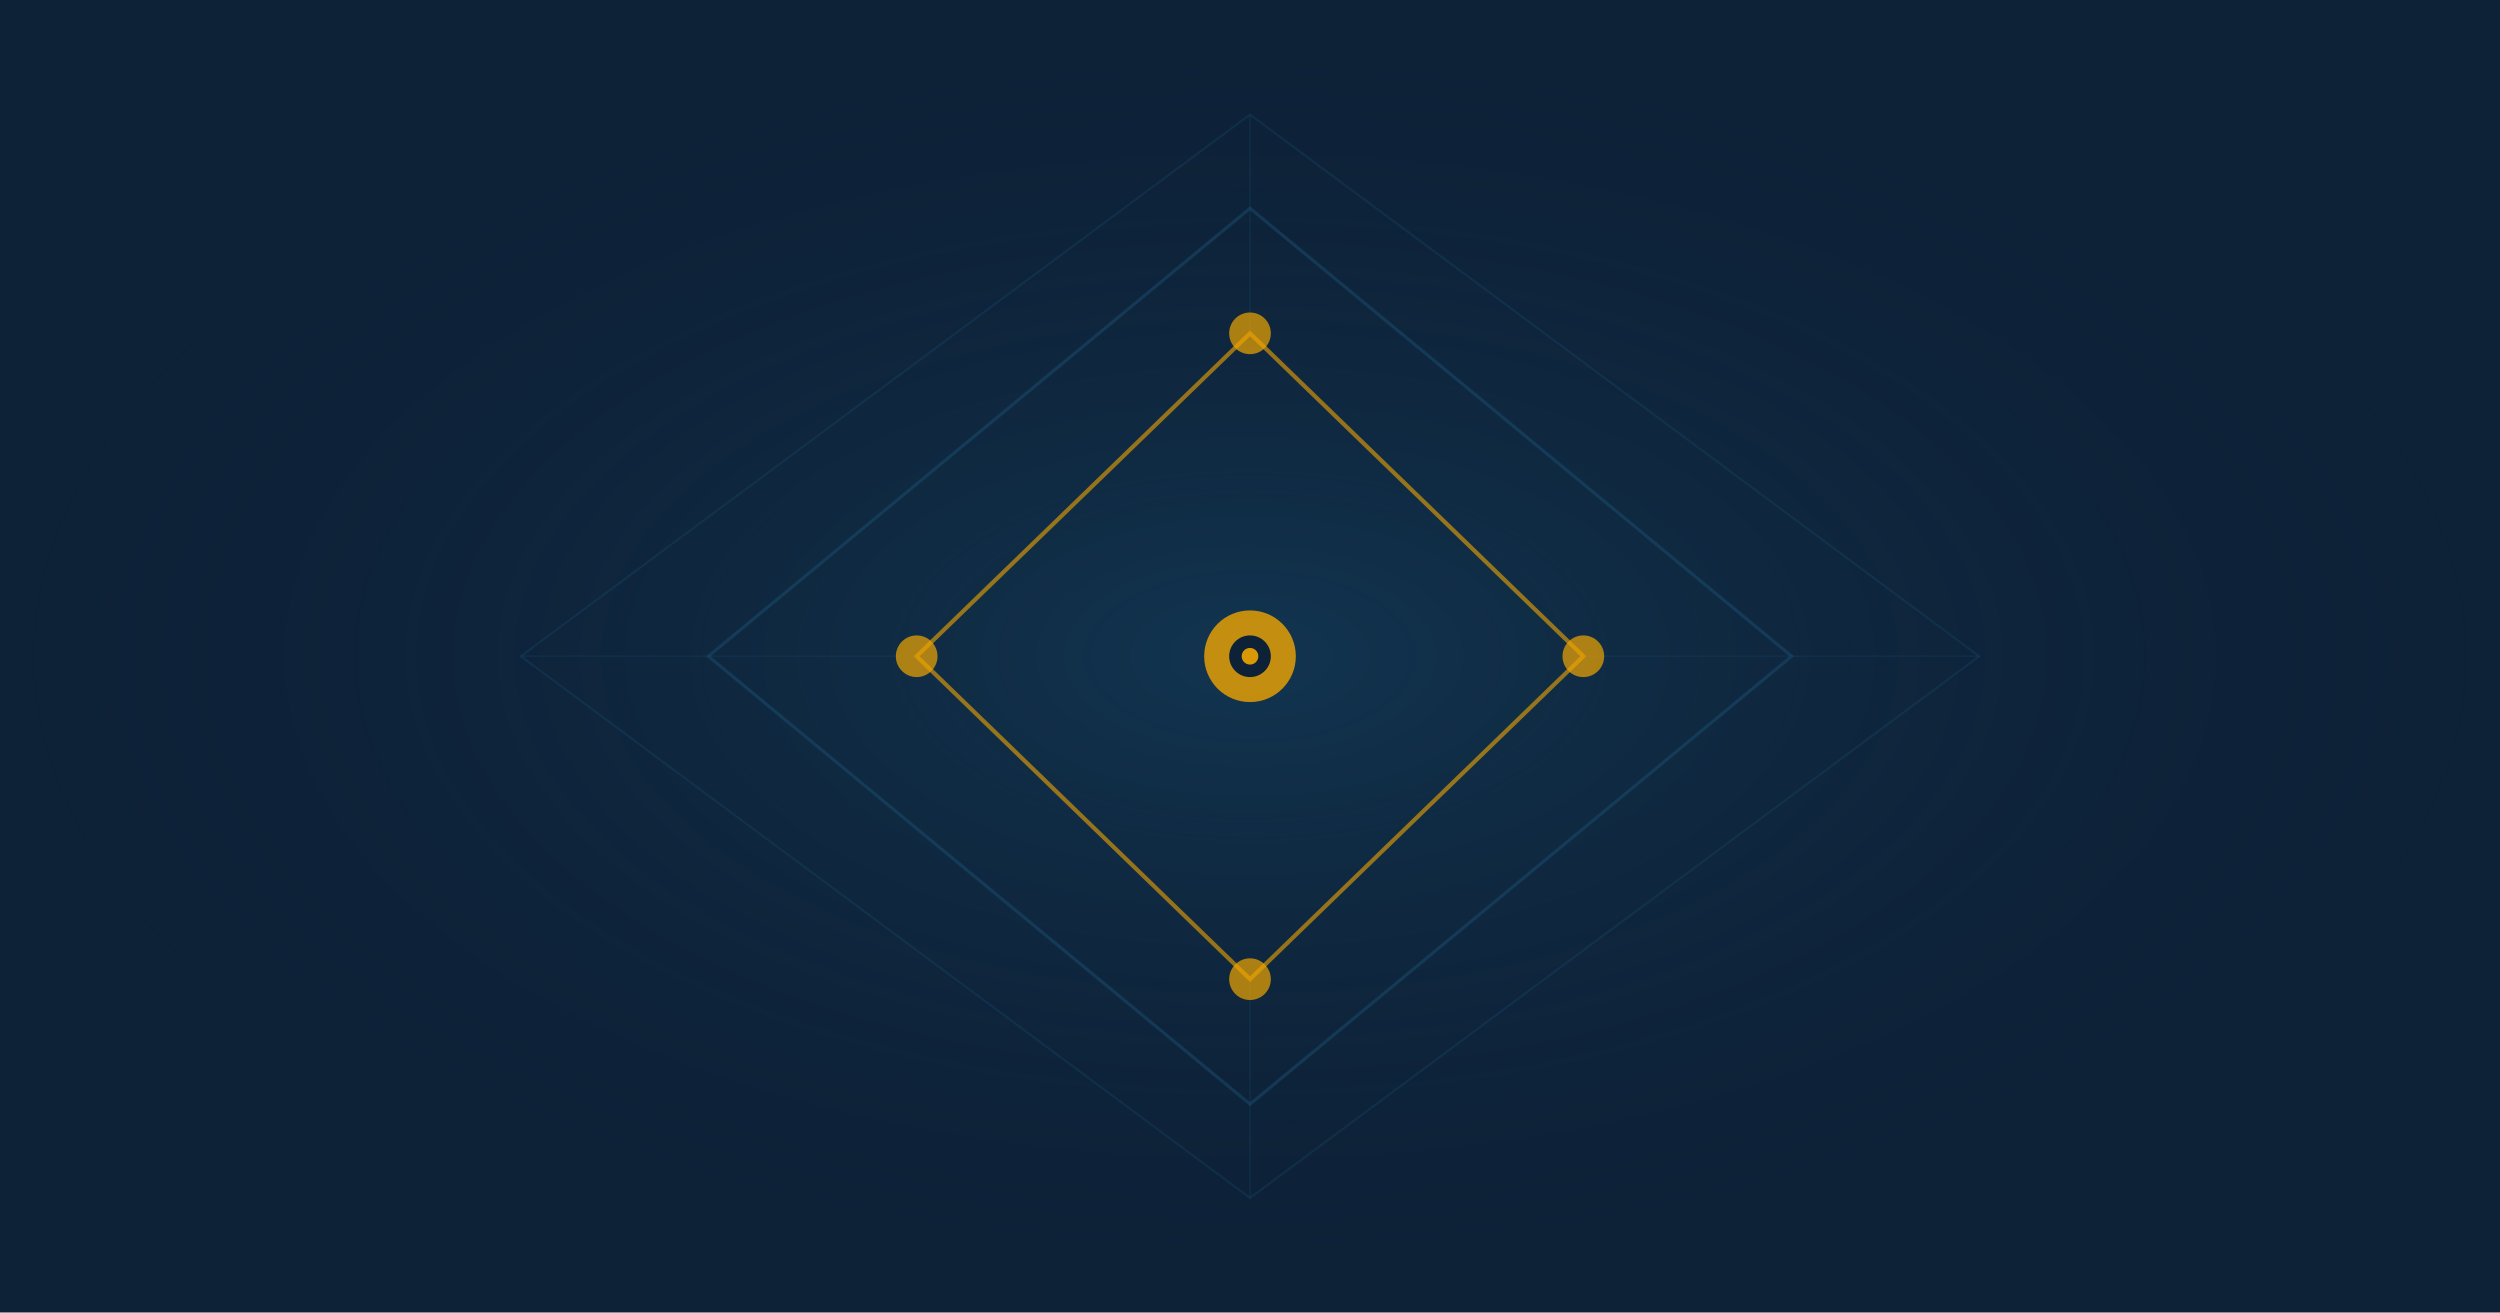
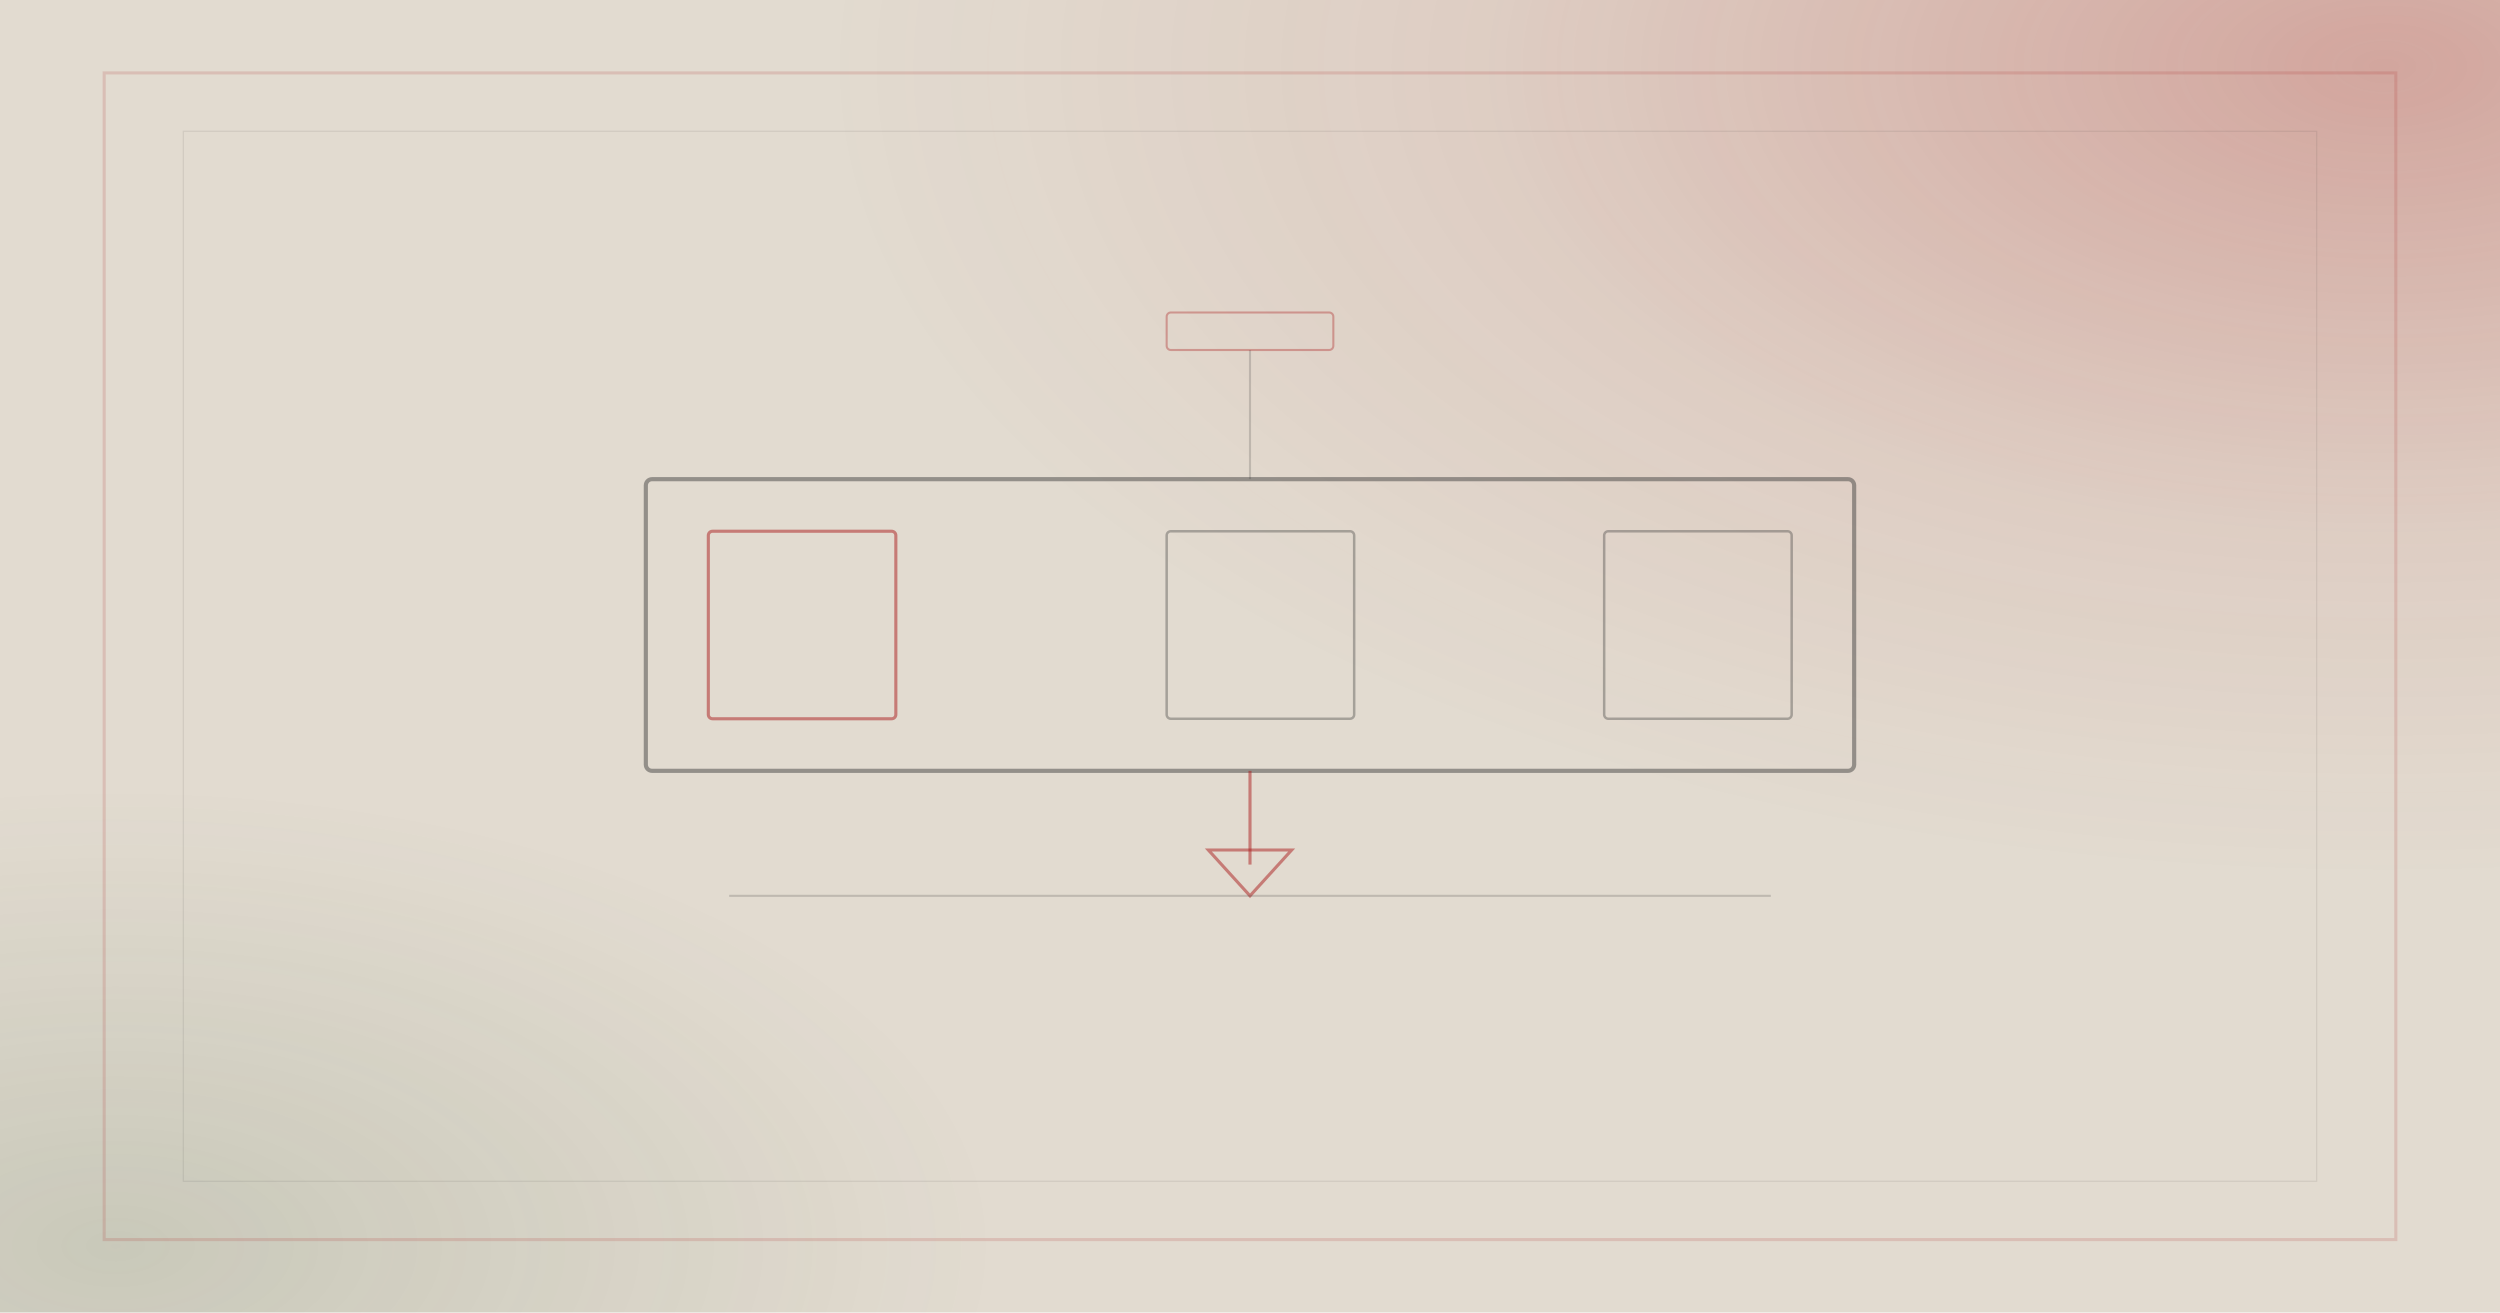
<svg xmlns="http://www.w3.org/2000/svg" viewBox="0 0 1200 630">
-   <rect width="1200" height="630" fill="#0d2137" />
  <defs>
-     <radialGradient id="rg" cx="50%" cy="50%" r="50%">
-       <stop offset="0%" stop-color="#1a5276" stop-opacity="0.4" />
-       <stop offset="100%" stop-color="#0d2137" stop-opacity="0" />
+     <radialGradient id="r1" cx="95%" cy="5%" r="62%">
+       <stop offset="0%" stop-color="#A91C1C" stop-opacity="0.28" />
+       <stop offset="58%" stop-color="#A91C1C" stop-opacity="0.07" />
+       <stop offset="100%" stop-color="#A91C1C" stop-opacity="0" />
+     </radialGradient>
+     <radialGradient id="g1" cx="5%" cy="95%" r="35%">
+       <stop offset="0%" stop-color="#2F5731" stop-opacity="0.14" />
+       <stop offset="100%" stop-color="#2F5731" stop-opacity="0" />
    </radialGradient>
  </defs>
-   <rect width="1200" height="630" fill="url(#rg)" />
-   <polygon points="600,160 760,315 600,470 440,315" fill="none" stroke="#f0a500" stroke-width="2" opacity="0.6" />
-   <polygon points="600,100 860,315 600,530 340,315" fill="none" stroke="#1a5276" stroke-width="1.5" opacity="0.45" />
-   <polygon points="600,55 950,315 600,575 250,315" fill="none" stroke="#1a5276" stroke-width="1" opacity="0.25" />
-   <line x1="600" y1="160" x2="600" y2="55" stroke="#1a5276" stroke-width="0.8" opacity="0.2" />
-   <line x1="760" y1="315" x2="950" y2="315" stroke="#1a5276" stroke-width="0.8" opacity="0.2" />
-   <line x1="600" y1="470" x2="600" y2="575" stroke="#1a5276" stroke-width="0.8" opacity="0.2" />
-   <line x1="440" y1="315" x2="250" y2="315" stroke="#1a5276" stroke-width="0.8" opacity="0.2" />
-   <circle cx="600" cy="160" r="10" fill="#f0a500" opacity="0.7" />
-   <circle cx="760" cy="315" r="10" fill="#f0a500" opacity="0.7" />
-   <circle cx="600" cy="470" r="10" fill="#f0a500" opacity="0.7" />
-   <circle cx="440" cy="315" r="10" fill="#f0a500" opacity="0.7" />
-   <circle cx="600" cy="315" r="22" fill="#f0a500" opacity="0.8" />
-   <circle cx="600" cy="315" r="10" fill="#0d2137" />
-   <circle cx="600" cy="315" r="4" fill="#f0a500" opacity="0.9" />
+   <rect width="1200" height="630" fill="#E2DBD0" />
+   <rect width="1200" height="630" fill="url(#r1)" />
+   <rect width="1200" height="630" fill="url(#g1)" />
+   <rect x="50" y="35" width="1100" height="560" fill="none" stroke="#A91C1C" stroke-width="1.5" opacity="0.15" />
+   <rect x="88" y="63" width="1024" height="504" fill="none" stroke="#333333" stroke-width="0.6" opacity="0.10" />
+   <rect x="310" y="230" width="580" height="140" rx="3" fill="none" stroke="#333333" stroke-width="2" opacity="0.45" />
+   <rect x="340" y="255" width="90" height="90" rx="2" fill="none" stroke="#A91C1C" stroke-width="1.5" opacity="0.5" />
+   <rect x="560" y="255" width="90" height="90" rx="2" fill="none" stroke="#333333" stroke-width="1.2" opacity="0.35" />
+   <rect x="770" y="255" width="90" height="90" rx="2" fill="none" stroke="#333333" stroke-width="1.2" opacity="0.35" />
+   <line x1="600" y1="370" x2="600" y2="415" stroke="#A91C1C" stroke-width="1.5" opacity="0.5" />
+   <polygon points="620,408 600,430 580,408" fill="none" stroke="#A91C1C" stroke-width="1.5" opacity="0.5" />
+   <line x1="350" y1="430" x2="850" y2="430" stroke="#333333" stroke-width="1" opacity="0.2" />
+   <line x1="600" y1="168" x2="600" y2="230" stroke="#333333" stroke-width="1" opacity="0.2" />
+   <rect x="560" y="150" width="80" height="18" rx="2" fill="none" stroke="#A91C1C" stroke-width="1" opacity="0.35" />
</svg>
